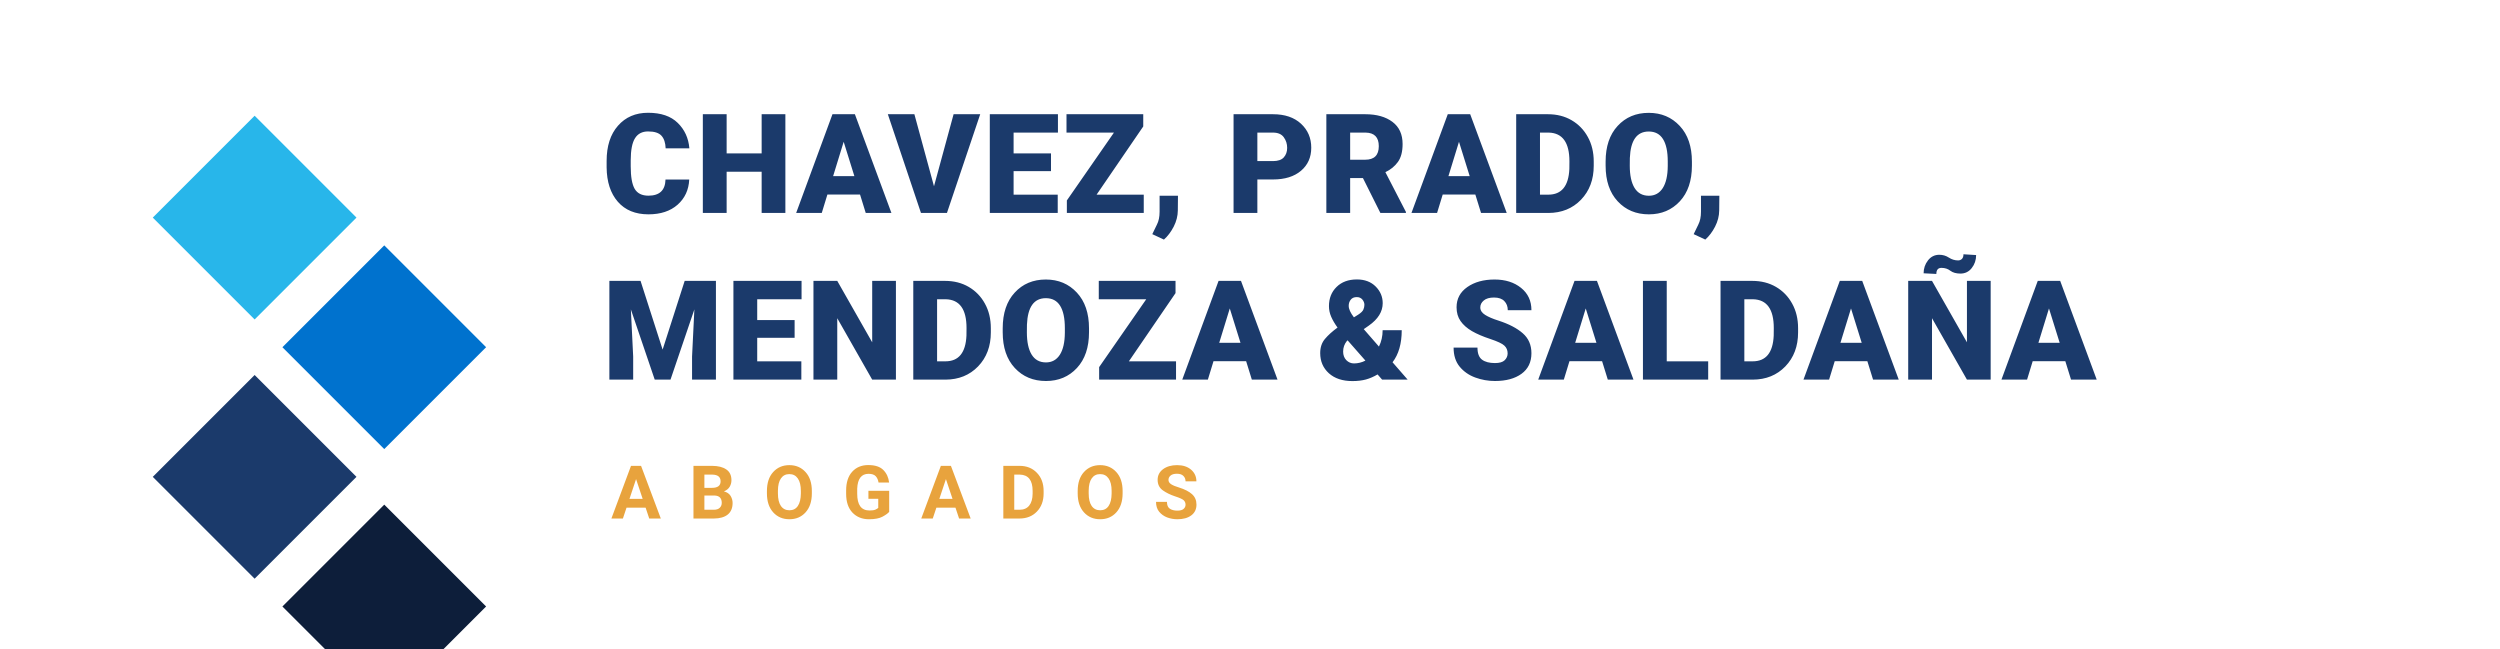
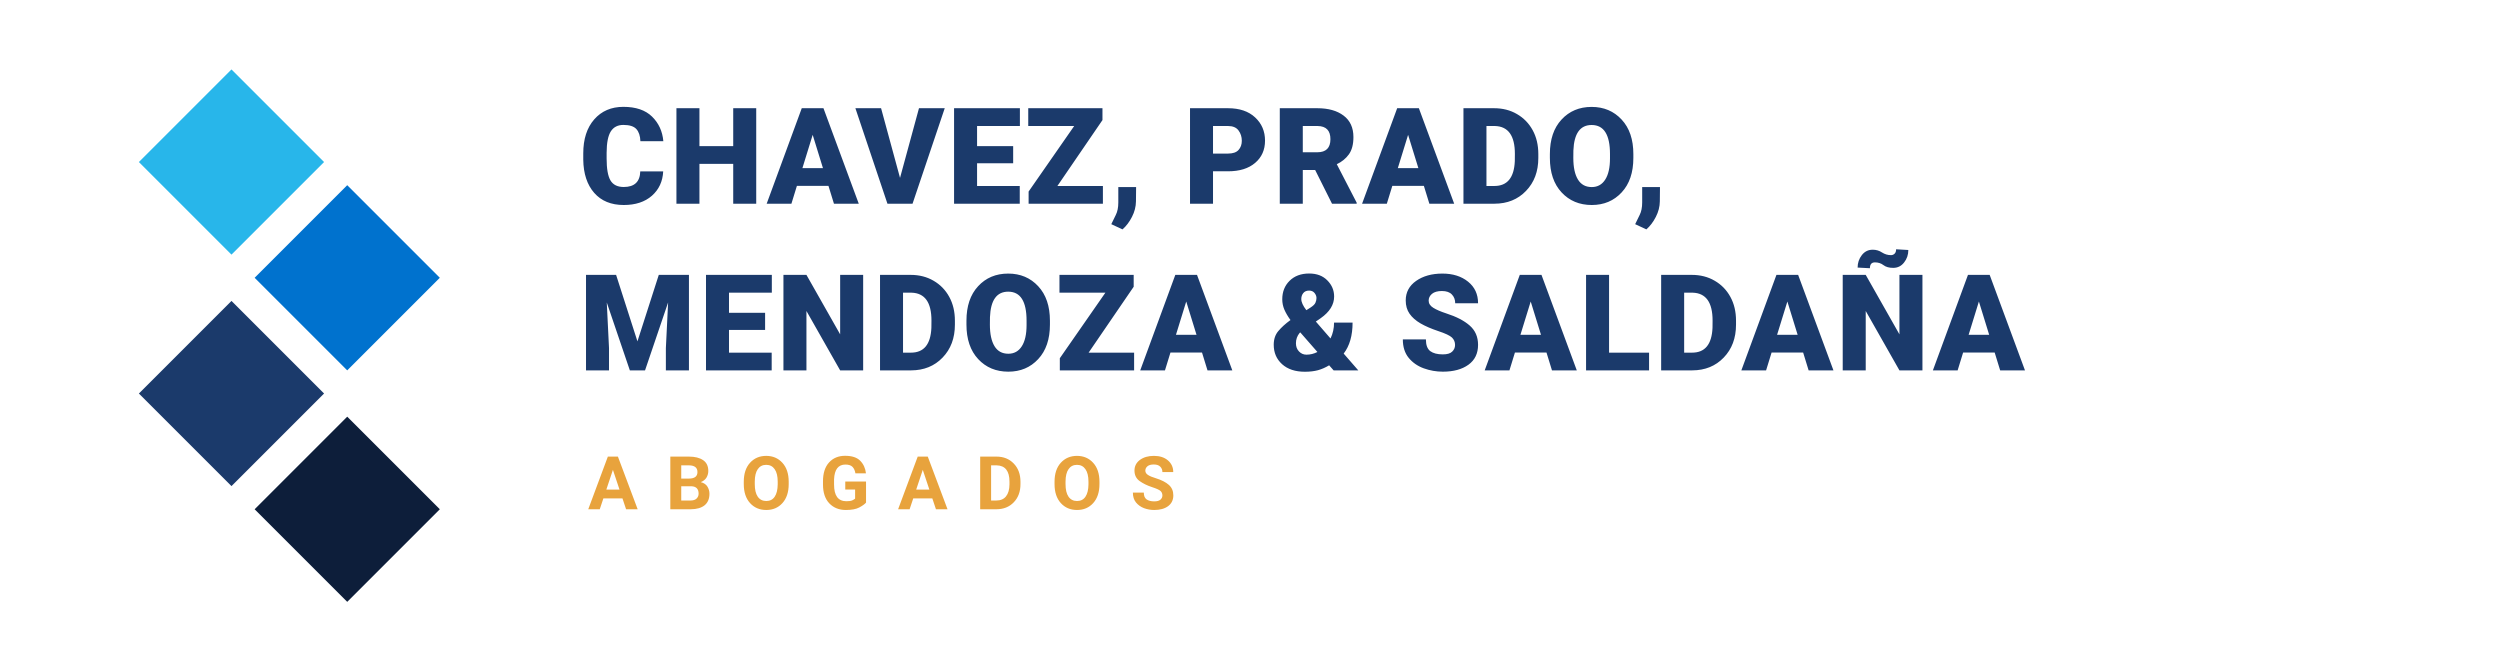
<svg xmlns="http://www.w3.org/2000/svg" viewBox="0 0 540 140" fill="none">
-   <g transform="translate(25, 25)">
-     <polygon points="30,0 52,22 30,44 8,22" fill="#28B6EA" />
-     <polygon points="58,28 80,50 58,72 36,50" fill="#0072CE" />
-     <polygon points="30,56 52,78 30,100 8,78" fill="#1B3A6B" />
-     <polygon points="58,84 80,106 58,128 36,106" fill="#0D1E3A" />
+   <g transform="translate(15, 5)">
+     <polygon points="35,10 55,30 35,50 15,30" fill="#28B6EA" />
+     <polygon points="60,35 80,55 60,75 40,55" fill="#0072CE" />
+     <polygon points="35,60 55,80 35,100 15,80" fill="#1B3A6B" />
+     <polygon points="60,85 80,105 60,125 40,105" fill="#0D1E3A" />
  </g>
-   <g transform="translate(130, 0)">
-     <text x="0" y="46" fill="#1B3A6B" font-family="'Montserrat', 'Roboto', sans-serif" font-weight="900" font-size="30" letter-spacing="0.5">CHAVEZ, PRADO,</text>
-     <text x="0" y="82" fill="#1B3A6B" font-family="'Montserrat', 'Roboto', sans-serif" font-weight="900" font-size="30" letter-spacing="0.5">MENDOZA &amp; SALDAÑA</text>
-     <text x="2" y="112" fill="#E8A33D" font-family="'Montserrat', 'Roboto', sans-serif" font-weight="600" font-size="16" letter-spacing="6">ABOGADOS</text>
+   <g transform="translate(125, 0)">
+     <text x="0" y="44" fill="#1B3A6B" font-family="'Montserrat', 'Roboto', sans-serif" font-weight="900" font-size="29" letter-spacing="0.5">CHAVEZ, PRADO,</text>
+     <text x="0" y="80" fill="#1B3A6B" font-family="'Montserrat', 'Roboto', sans-serif" font-weight="900" font-size="29" letter-spacing="0.5">MENDOZA &amp; SALDAÑA</text>
+     <text x="2" y="110" fill="#E8A33D" font-family="'Montserrat', 'Roboto', sans-serif" font-weight="700" font-size="16" letter-spacing="6">ABOGADOS</text>
  </g>
</svg>
